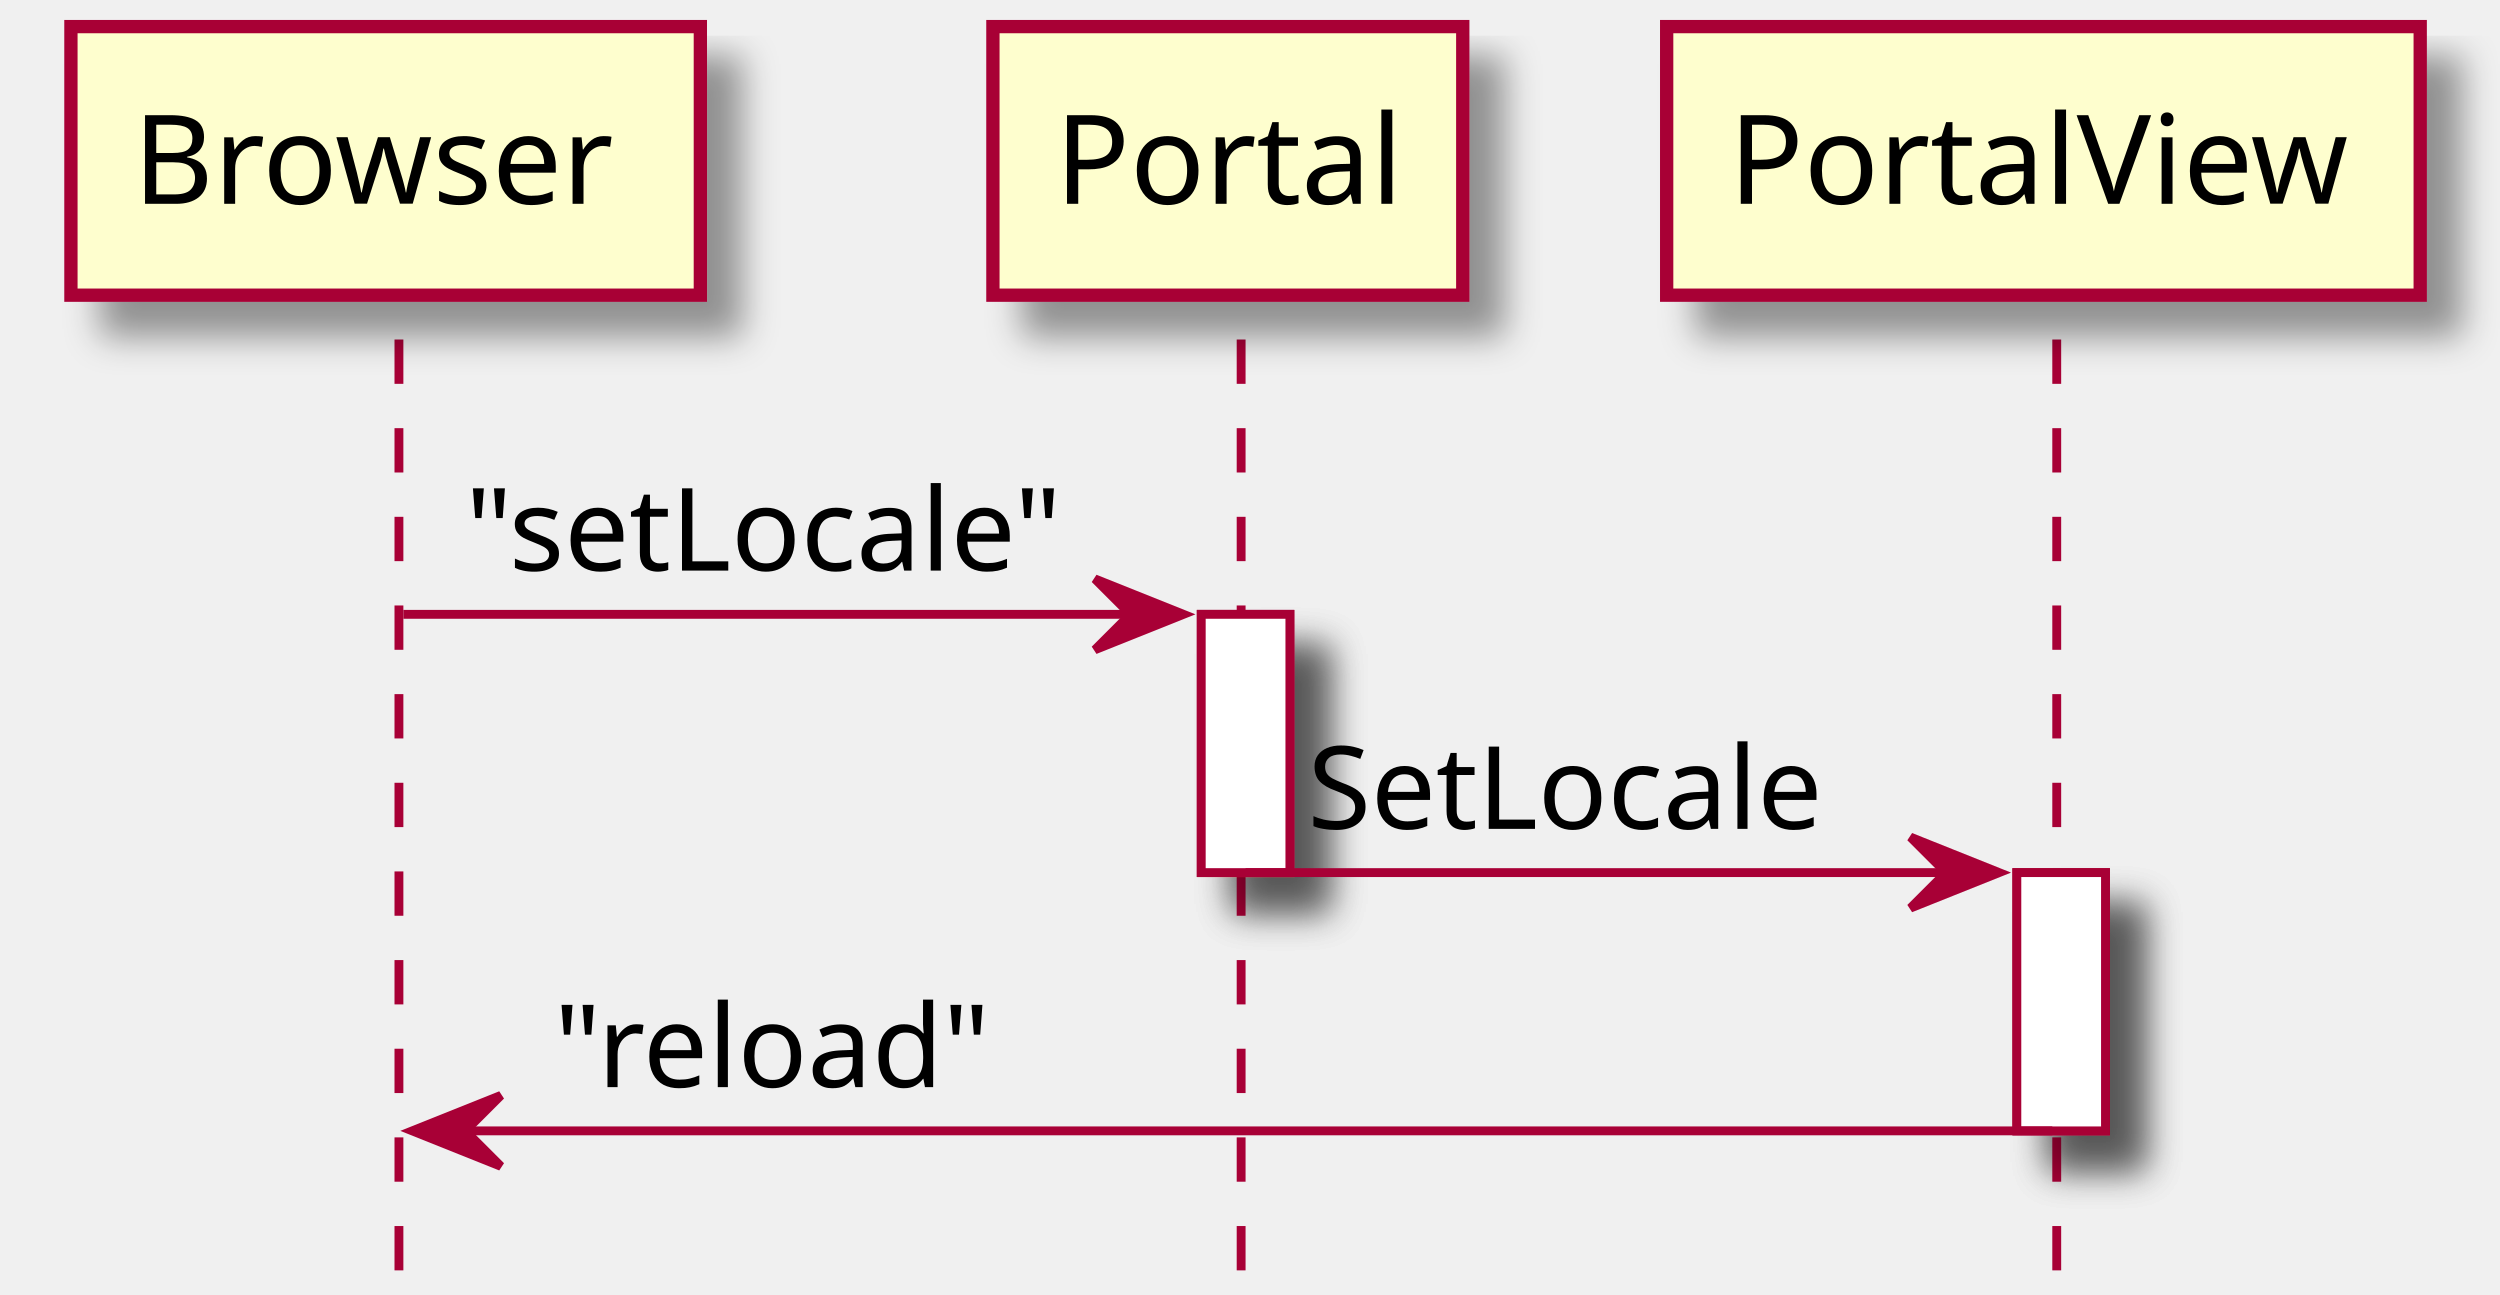
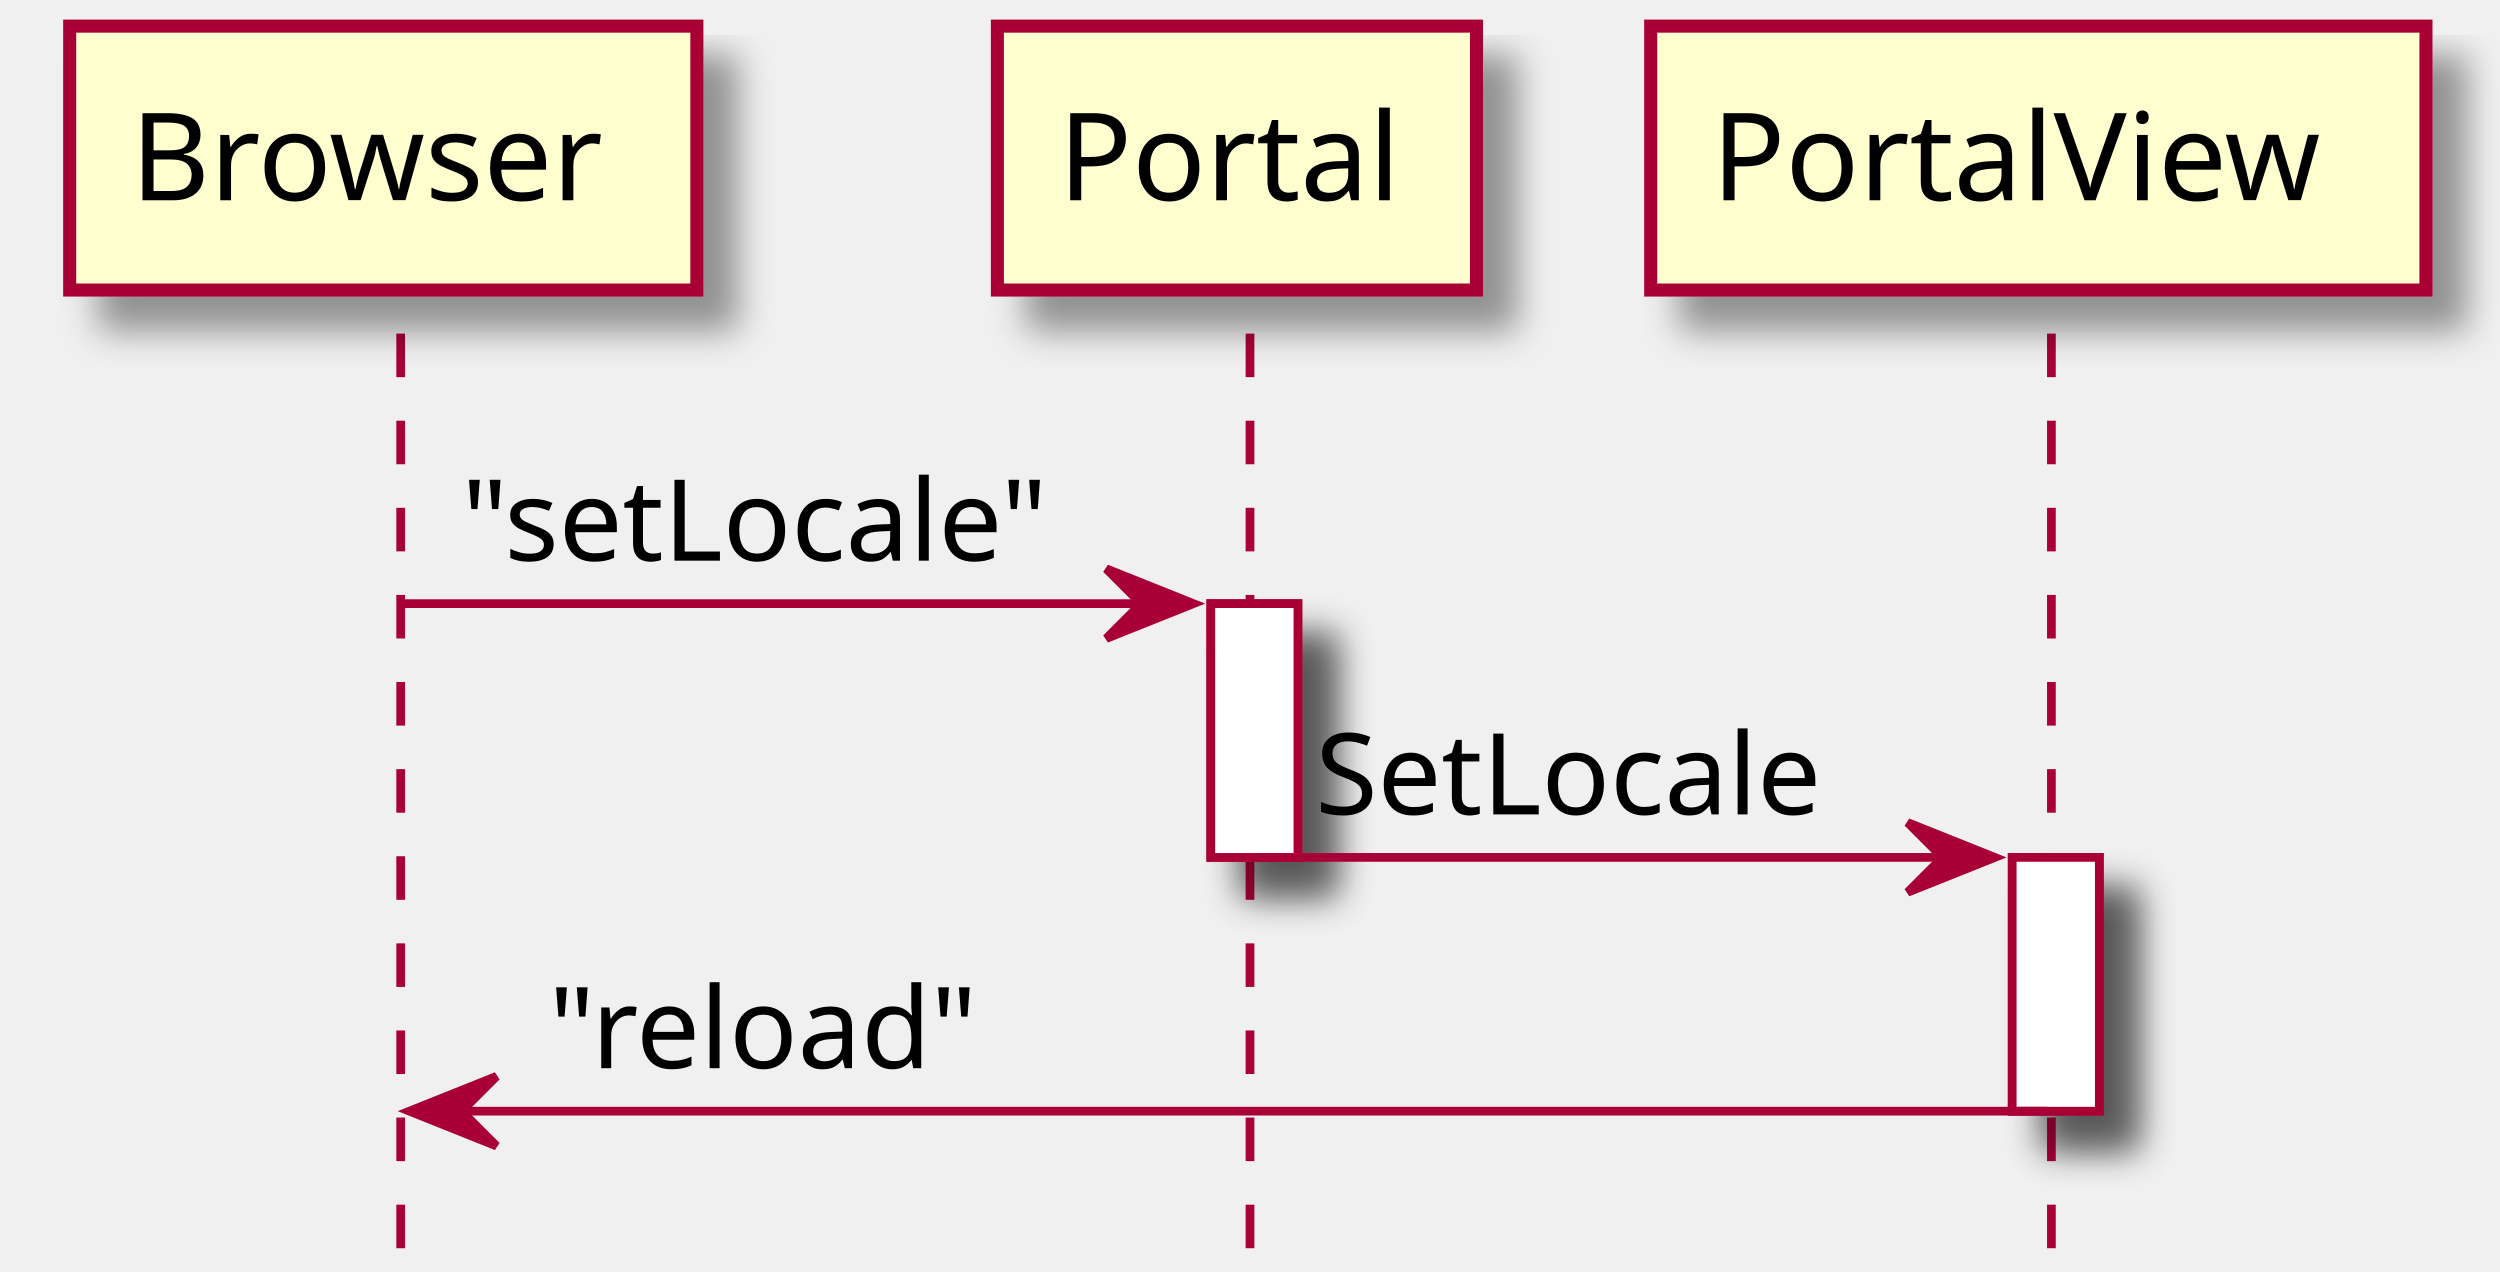
- <svg xmlns="http://www.w3.org/2000/svg" contentScriptType="application/ecmascript" contentStyleType="text/css" height="146px" preserveAspectRatio="none" style="width:282px;height:146px;" version="1.1" viewBox="0 0 282 146" width="282px" zoomAndPan="magnify">
+ <svg xmlns="http://www.w3.org/2000/svg" contentScriptType="application/ecmascript" contentStyleType="text/css" height="146px" preserveAspectRatio="none" style="width:287px;height:146px;" version="1.1" viewBox="0 0 287 146" width="287px" zoomAndPan="magnify">
  <defs>
-     <filter height="300%" id="fhpg0kp" width="300%" x="-1" y="-1">
+     <filter height="300%" id="f99pszq" width="300%" x="-1" y="-1">
      <feGaussianBlur result="blurOut" stdDeviation="2.0" />
      <feColorMatrix in="blurOut" result="blurOut2" type="matrix" values="0 0 0 0 0 0 0 0 0 0 0 0 0 0 0 0 0 0 .4 0" />
      <feOffset dx="4.0" dy="4.0" in="blurOut2" result="blurOut3" />
      <feBlend in="SourceGraphic" in2="blurOut3" mode="normal" />
    </filter>
  </defs>
  <g>
-     <rect fill="#FFFFFF" filter="url(#fhpg0kp)" height="29.133" style="stroke: #A80036; stroke-width: 1.0;" width="10" x="135.5" y="69.297" />
-     <rect fill="#FFFFFF" filter="url(#fhpg0kp)" height="29.133" style="stroke: #A80036; stroke-width: 1.0;" width="10" x="227.5" y="98.43" />
-     <line style="stroke: #A80036; stroke-width: 1.0; stroke-dasharray: 5.0,5.0;" x1="45" x2="45" y1="38.297" y2="145.695" />
-     <line style="stroke: #A80036; stroke-width: 1.0; stroke-dasharray: 5.0,5.0;" x1="140" x2="140" y1="38.297" y2="145.695" />
-     <line style="stroke: #A80036; stroke-width: 1.0; stroke-dasharray: 5.0,5.0;" x1="232" x2="232" y1="38.297" y2="145.695" />
-     <rect fill="#FEFECE" filter="url(#fhpg0kp)" height="30.297" style="stroke: #A80036; stroke-width: 1.5;" width="71" x="8" y="3" />
-     <text fill="#000000" font-family="sans-serif" font-size="14" lengthAdjust="spacingAndGlyphs" textLength="57" x="15" y="22.995">Browser</text>
-     <rect fill="#FEFECE" filter="url(#fhpg0kp)" height="30.297" style="stroke: #A80036; stroke-width: 1.5;" width="53" x="112" y="3" />
-     <text fill="#000000" font-family="sans-serif" font-size="14" lengthAdjust="spacingAndGlyphs" textLength="39" x="119" y="22.995">Portal</text>
-     <rect fill="#FEFECE" filter="url(#fhpg0kp)" height="30.297" style="stroke: #A80036; stroke-width: 1.5;" width="85" x="188" y="3" />
-     <text fill="#000000" font-family="sans-serif" font-size="14" lengthAdjust="spacingAndGlyphs" textLength="71" x="195" y="22.995">PortalView</text>
-     <rect fill="#FFFFFF" filter="url(#fhpg0kp)" height="29.133" style="stroke: #A80036; stroke-width: 1.0;" width="10" x="135.5" y="69.297" />
-     <rect fill="#FFFFFF" filter="url(#fhpg0kp)" height="29.133" style="stroke: #A80036; stroke-width: 1.0;" width="10" x="227.5" y="98.43" />
-     <polygon fill="#A80036" points="123.5,65.297,133.5,69.297,123.5,73.297,127.5,69.297" style="stroke: #A80036; stroke-width: 1.0;" />
-     <line style="stroke: #A80036; stroke-width: 1.0;" x1="45.5" x2="129.5" y1="69.297" y2="69.297" />
-     <text fill="#000000" font-family="sans-serif" font-size="13" lengthAdjust="spacingAndGlyphs" textLength="71" x="52.5" y="64.364">"setLocale"</text>
-     <polygon fill="#A80036" points="215.5,94.43,225.5,98.43,215.5,102.43,219.5,98.43" style="stroke: #A80036; stroke-width: 1.0;" />
-     <line style="stroke: #A80036; stroke-width: 1.0;" x1="140.5" x2="221.5" y1="98.43" y2="98.43" />
-     <text fill="#000000" font-family="sans-serif" font-size="13" lengthAdjust="spacingAndGlyphs" textLength="63" x="147.5" y="93.497">SetLocale</text>
-     <polygon fill="#A80036" points="56.5,123.562,46.5,127.562,56.5,131.562,52.5,127.562" style="stroke: #A80036; stroke-width: 1.0;" />
-     <line style="stroke: #A80036; stroke-width: 1.0;" x1="50.5" x2="231.5" y1="127.562" y2="127.562" />
-     <text fill="#000000" font-family="sans-serif" font-size="13" lengthAdjust="spacingAndGlyphs" textLength="50" x="62.5" y="122.629">"reload"</text>
+     <rect fill="#FFFFFF" filter="url(#f99pszq)" height="29.133" style="stroke: #A80036; stroke-width: 1.0;" width="10" x="139" y="69.297" />
+     <rect fill="#FFFFFF" filter="url(#f99pszq)" height="29.133" style="stroke: #A80036; stroke-width: 1.0;" width="10" x="231" y="98.43" />
+     <line style="stroke: #A80036; stroke-width: 1.0; stroke-dasharray: 5.0,5.0;" x1="46" x2="46" y1="38.297" y2="145.695" />
+     <line style="stroke: #A80036; stroke-width: 1.0; stroke-dasharray: 5.0,5.0;" x1="143.5" x2="143.5" y1="38.297" y2="145.695" />
+     <line style="stroke: #A80036; stroke-width: 1.0; stroke-dasharray: 5.0,5.0;" x1="235.5" x2="235.5" y1="38.297" y2="145.695" />
+     <rect fill="#FEFECE" filter="url(#f99pszq)" height="30.297" style="stroke: #A80036; stroke-width: 1.5;" width="72" x="8" y="3" />
+     <text fill="#000000" font-family="sans-serif" font-size="14" lengthAdjust="spacingAndGlyphs" textLength="58" x="15" y="22.995">Browser</text>
+     <rect fill="#FEFECE" filter="url(#f99pszq)" height="30.297" style="stroke: #A80036; stroke-width: 1.5;" width="55" x="114.5" y="3" />
+     <text fill="#000000" font-family="sans-serif" font-size="14" lengthAdjust="spacingAndGlyphs" textLength="41" x="121.5" y="22.995">Portal</text>
+     <rect fill="#FEFECE" filter="url(#f99pszq)" height="30.297" style="stroke: #A80036; stroke-width: 1.5;" width="89" x="189.5" y="3" />
+     <text fill="#000000" font-family="sans-serif" font-size="14" lengthAdjust="spacingAndGlyphs" textLength="75" x="196.5" y="22.995">PortalView</text>
+     <rect fill="#FFFFFF" filter="url(#f99pszq)" height="29.133" style="stroke: #A80036; stroke-width: 1.0;" width="10" x="139" y="69.297" />
+     <rect fill="#FFFFFF" filter="url(#f99pszq)" height="29.133" style="stroke: #A80036; stroke-width: 1.0;" width="10" x="231" y="98.43" />
+     <polygon fill="#A80036" points="127,65.297,137,69.297,127,73.297,131,69.297" style="stroke: #A80036; stroke-width: 1.0;" />
+     <line style="stroke: #A80036; stroke-width: 1.0;" x1="46" x2="133" y1="69.297" y2="69.297" />
+     <text fill="#000000" font-family="sans-serif" font-size="13" lengthAdjust="spacingAndGlyphs" textLength="74" x="53" y="64.364">"setLocale"</text>
+     <polygon fill="#A80036" points="219,94.43,229,98.43,219,102.43,223,98.43" style="stroke: #A80036; stroke-width: 1.0;" />
+     <line style="stroke: #A80036; stroke-width: 1.0;" x1="144" x2="225" y1="98.43" y2="98.43" />
+     <text fill="#000000" font-family="sans-serif" font-size="13" lengthAdjust="spacingAndGlyphs" textLength="63" x="151" y="93.497">SetLocale</text>
+     <polygon fill="#A80036" points="57,123.562,47,127.562,57,131.562,53,127.562" style="stroke: #A80036; stroke-width: 1.0;" />
+     <line style="stroke: #A80036; stroke-width: 1.0;" x1="51" x2="235" y1="127.562" y2="127.562" />
+     <text fill="#000000" font-family="sans-serif" font-size="13" lengthAdjust="spacingAndGlyphs" textLength="53" x="63" y="122.629">"reload"</text>
  </g>
</svg>
